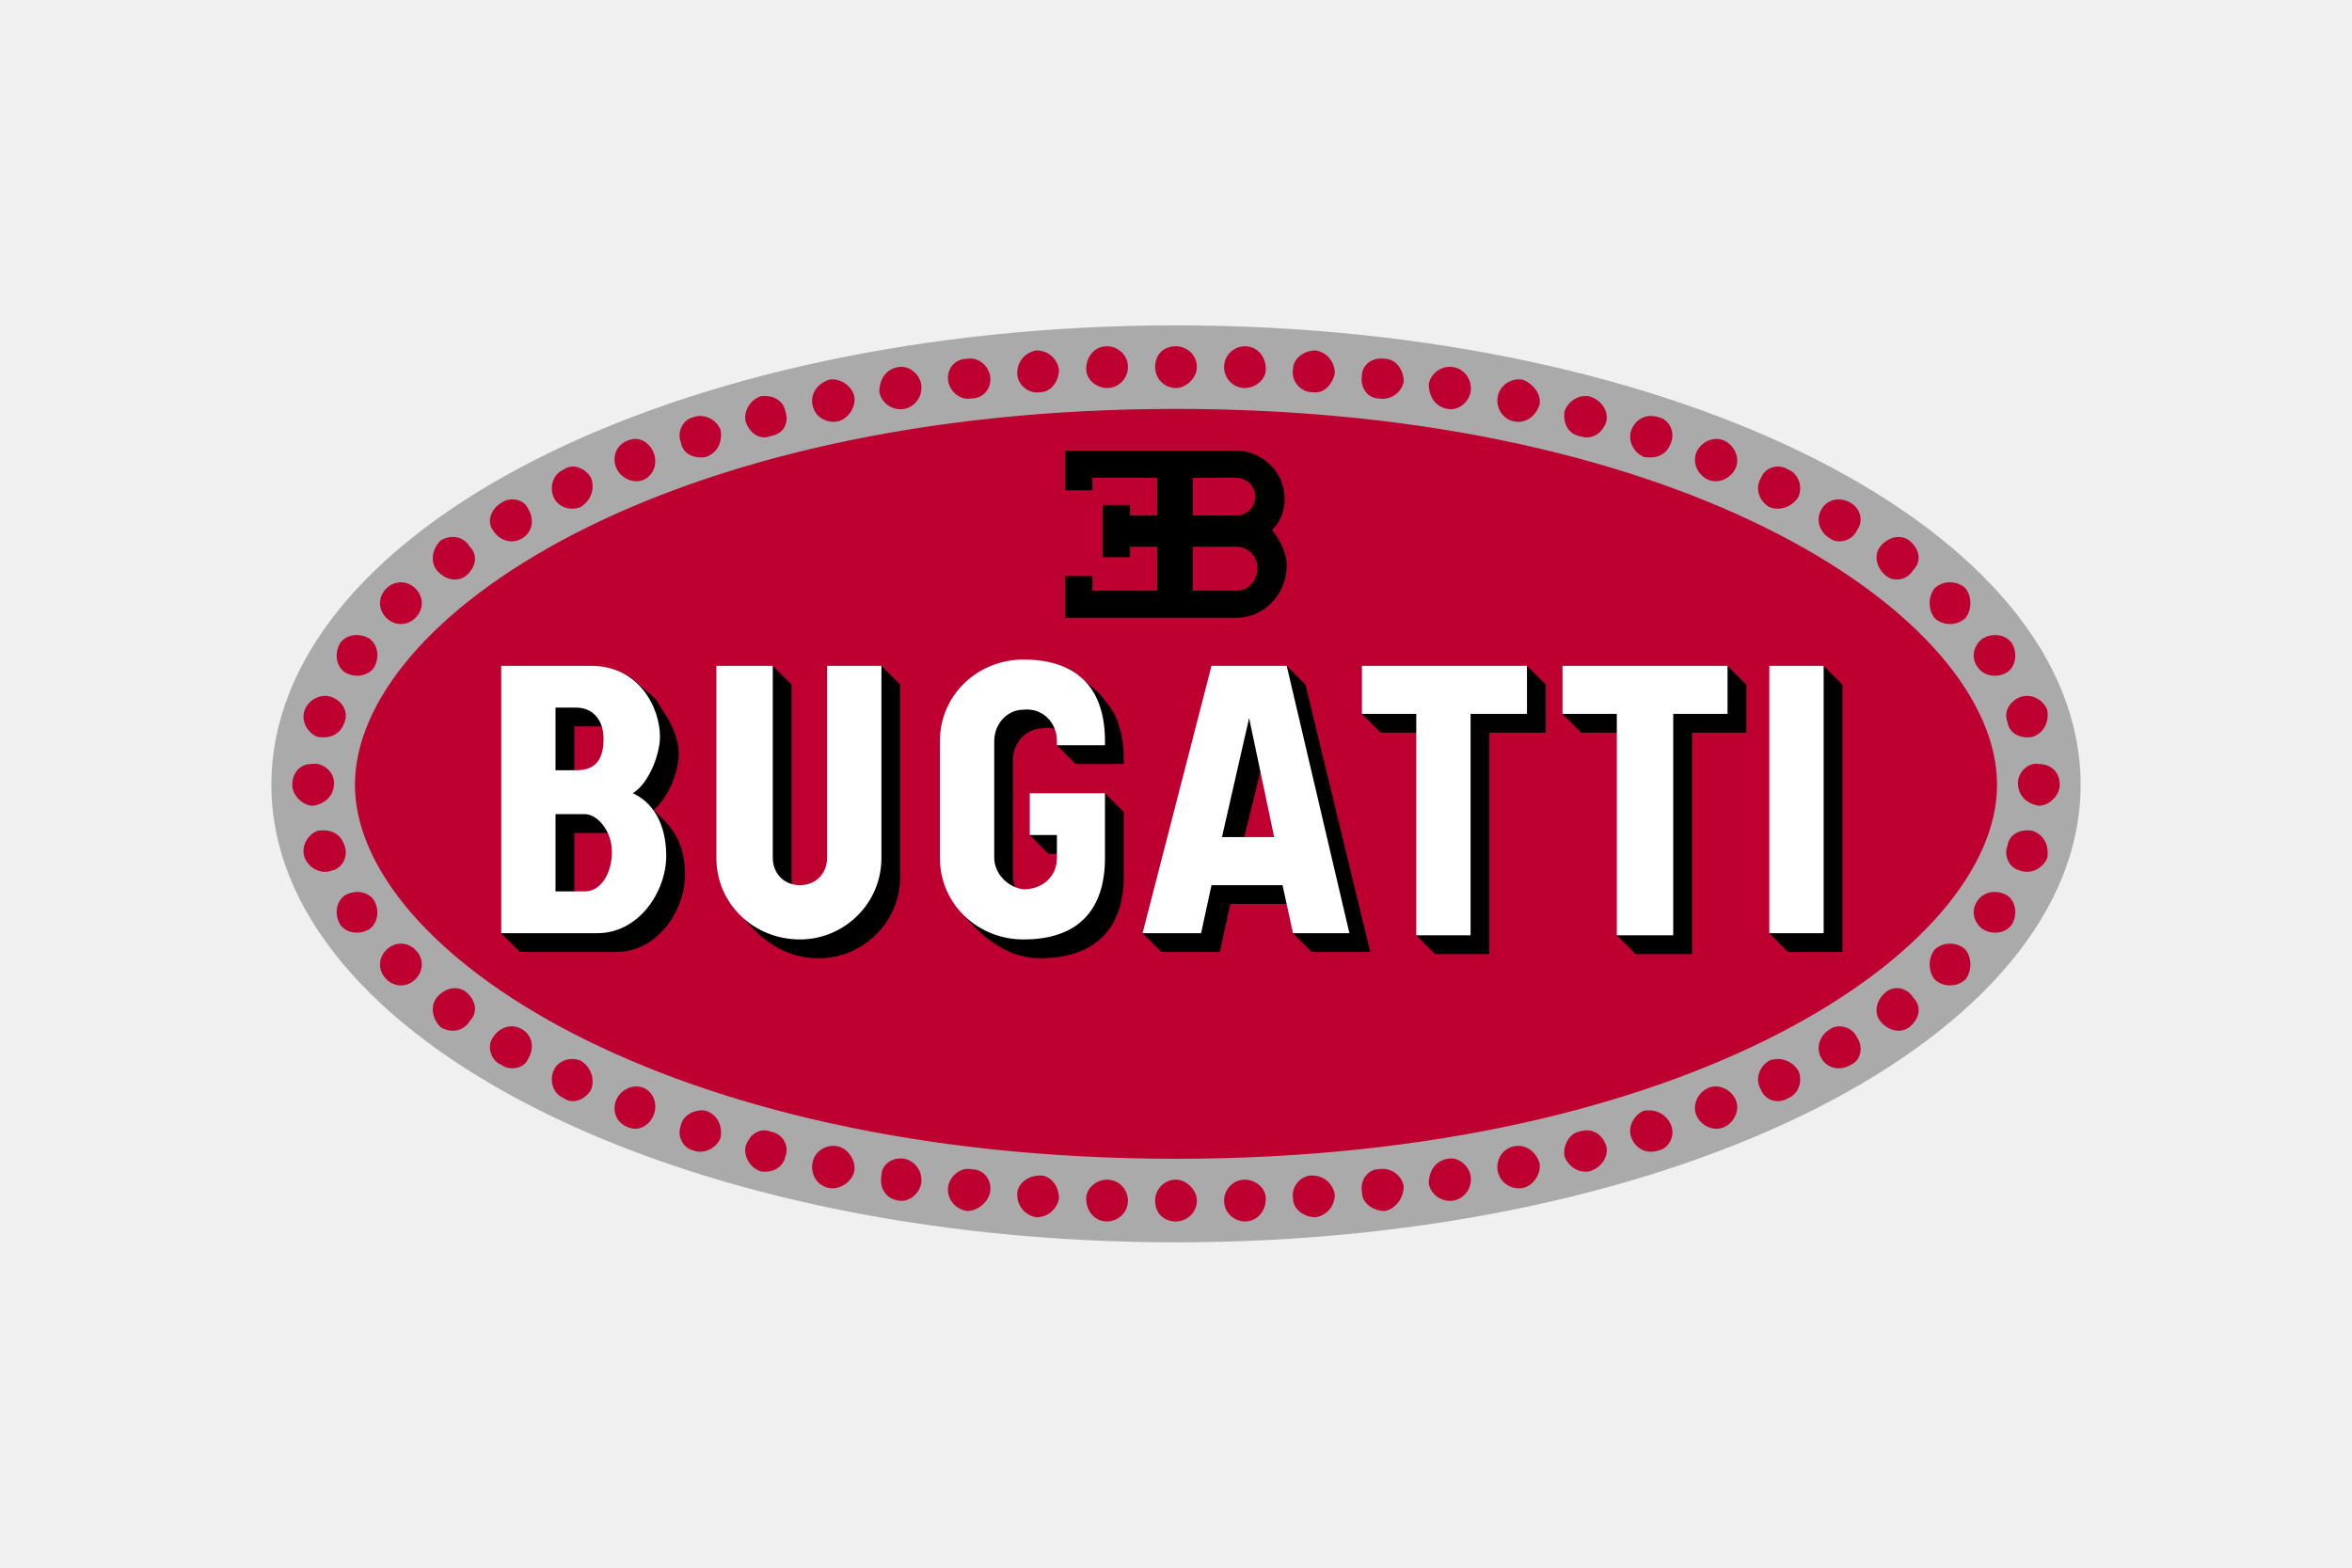
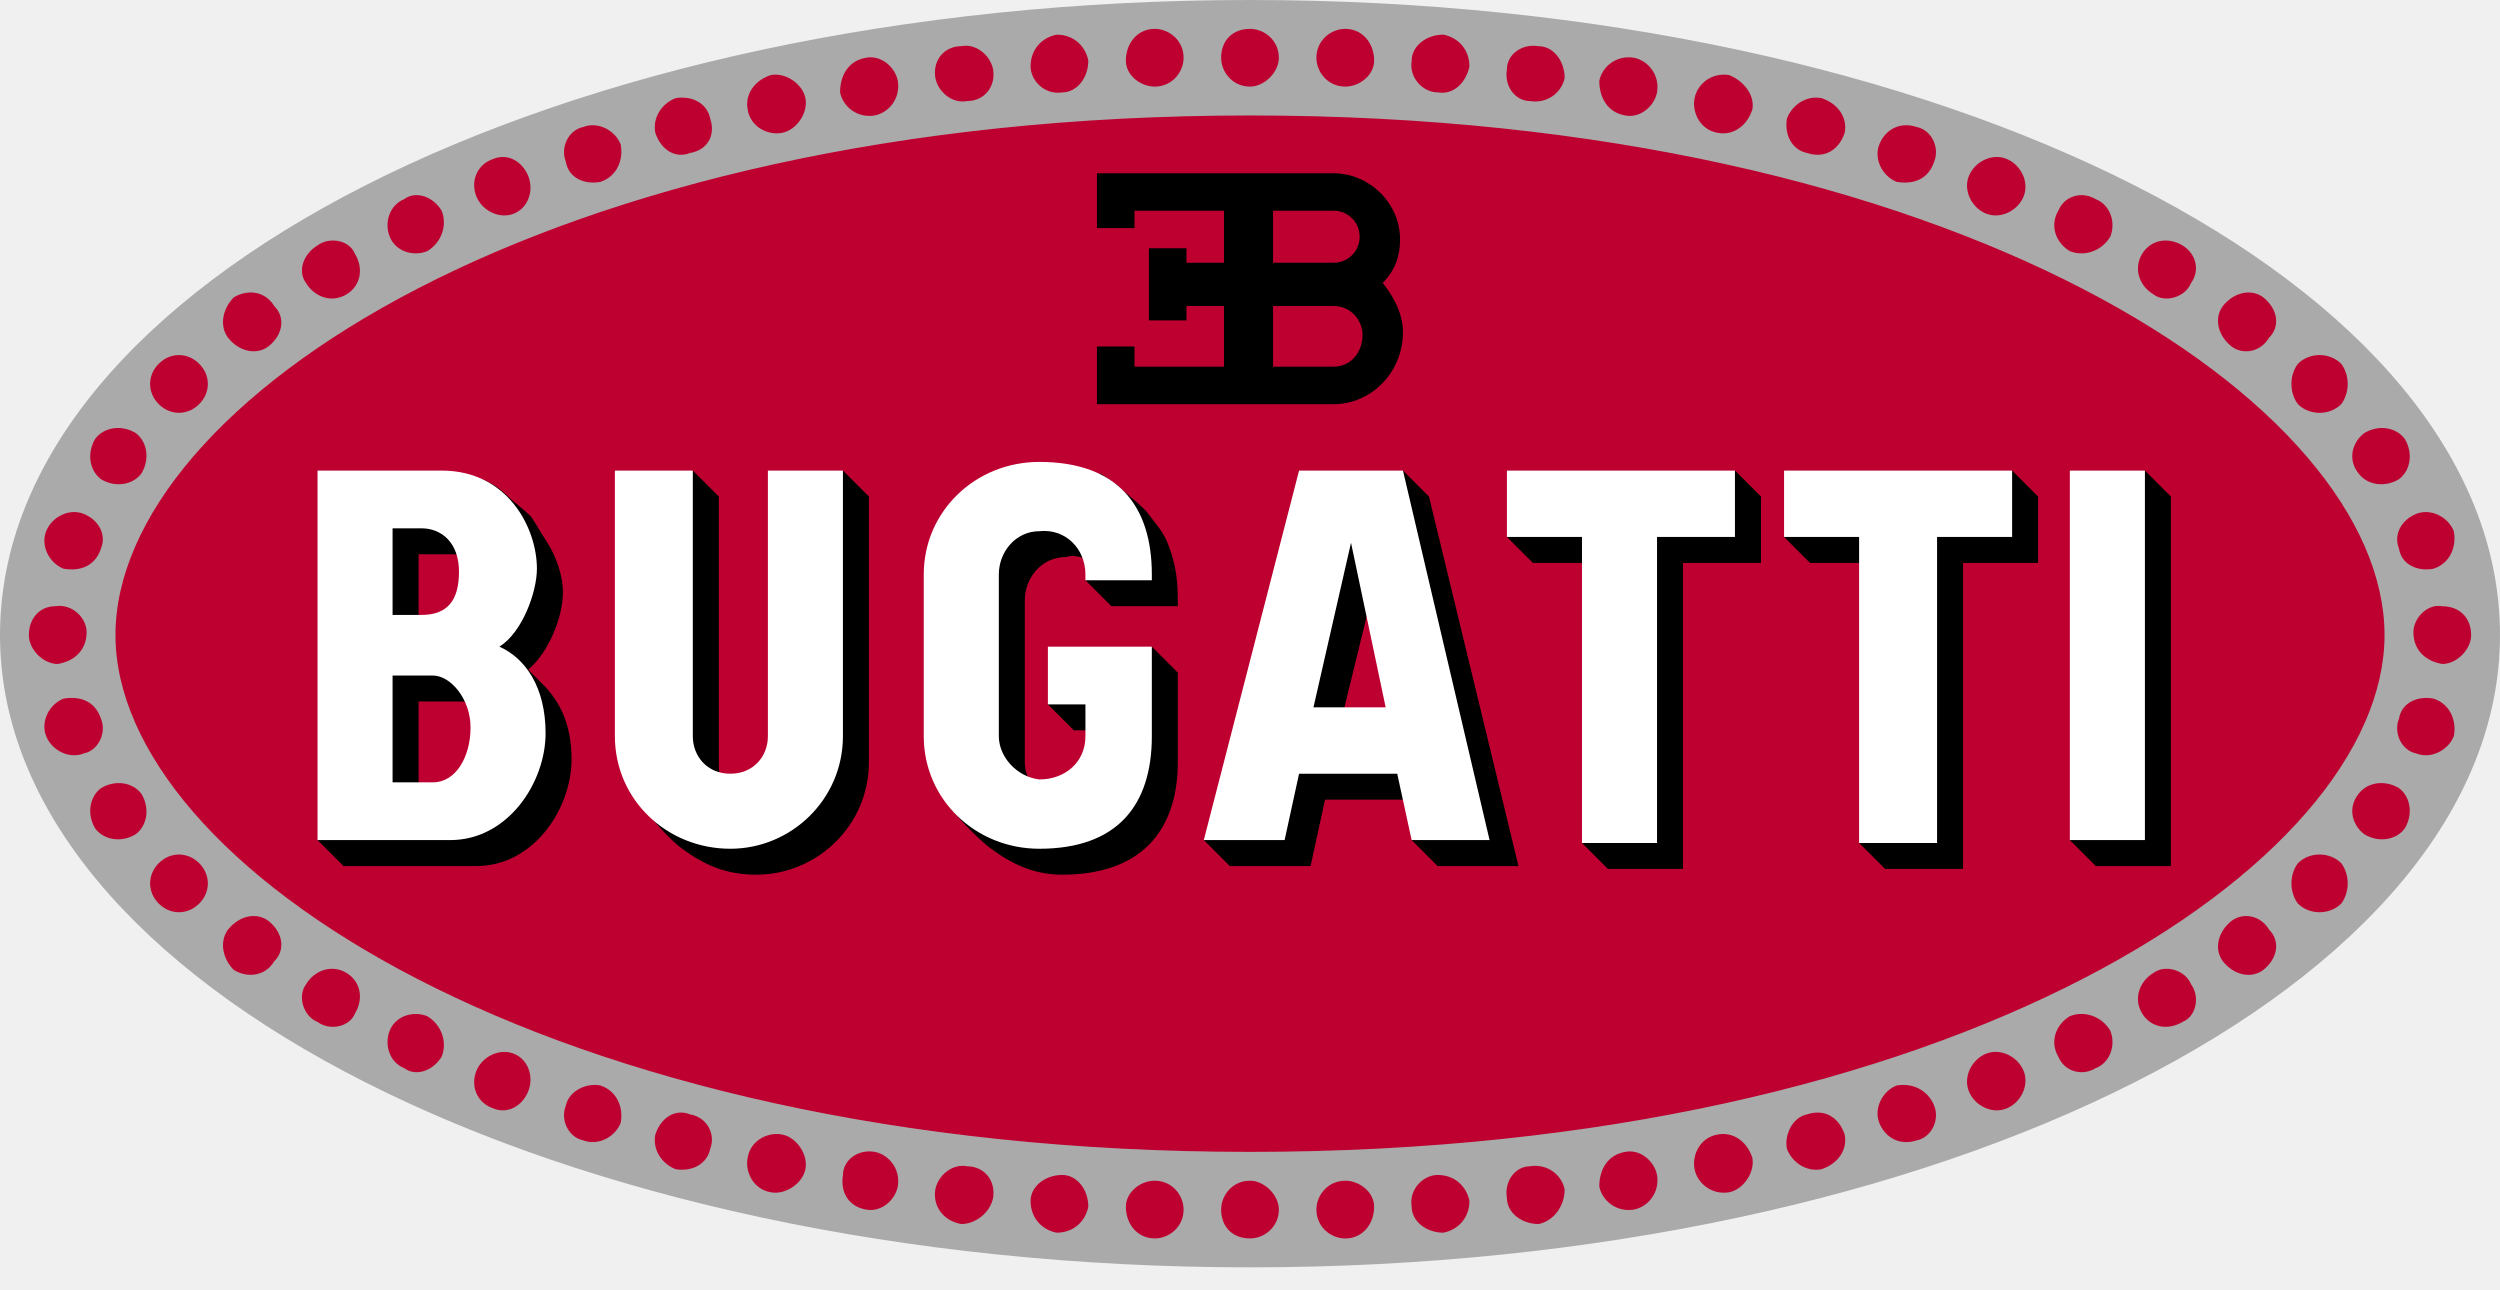
- <svg xmlns="http://www.w3.org/2000/svg" height="800" width="1200" version="1.0" viewBox="-45.239 -38.221 392.07 229.329">
-   <path d="M150.796 151.145c-83.93 0-149.055-34.13-149.055-74.527 0-40.747 65.124-74.876 149.055-74.876 83.583 0 149.056 34.13 149.056 74.876 0 40.398-65.473 74.527-149.056 74.527z" fill="#be0030" />
-   <path d="M0 76.617C0 34.13 67.214 0 150.796 0s150.796 34.13 150.796 76.617c0 42.14-67.214 76.269-150.796 76.269S0 118.756 0 76.617zM150.796 13.93c-85.324 0-136.867 34.826-136.867 62.687 0 27.513 51.543 62.339 136.867 62.339 85.323 0 136.866-34.826 136.866-62.339 0-27.86-51.542-62.687-136.866-62.687zm-8.01-6.965c0-2.09-1.741-3.482-3.483-3.482-2.09 0-3.482 1.74-3.482 3.83 0 1.742 1.741 3.135 3.482 3.135 2.09 0 3.483-1.742 3.483-3.483zm-11.493.348c-.348-1.74-1.74-3.134-3.83-3.134-1.742.348-3.135 1.741-3.135 3.831 0 1.741 1.741 3.483 3.83 3.134 1.742 0 3.135-1.741 3.135-3.83zm-11.492 1.045c-.349-1.741-2.09-3.134-3.831-2.786-2.09 0-3.483 1.741-3.134 3.831.348 1.741 2.09 3.134 3.83 2.786 2.09 0 3.483-1.741 3.135-3.83zm-11.493 1.393c-.348-1.741-2.09-3.134-3.83-2.786-2.09.348-3.135 2.09-3.135 4.18.348 1.74 2.09 3.134 4.18 2.785 1.74-.348 3.134-2.09 2.785-4.179zm-11.144 2.09c-.348-1.741-2.438-3.135-4.18-2.786-2.089.696-3.134 2.438-2.785 4.179.348 2.09 2.437 3.134 4.179 2.786 1.741-.348 3.134-2.438 2.786-4.18zM85.67 14.279c-.348-1.742-2.09-2.786-4.179-2.438-1.741.696-2.786 2.438-2.438 4.179.697 2.09 2.438 3.134 4.18 2.438 2.089-.349 3.134-2.09 2.437-4.18zm-10.796 3.134c-.696-1.741-2.786-2.786-4.527-2.09-1.741.349-2.786 2.438-2.09 4.18.349 2.09 2.438 2.786 4.18 2.437 2.09-.696 2.786-2.786 2.437-4.527zm-11.144 3.83c-.697-1.74-2.438-2.785-4.18-2.089-2.089.697-2.785 2.786-2.089 4.528.697 1.741 2.786 2.786 4.528 2.09 1.74-.697 2.437-2.787 1.74-4.528zm-10.448 4.18c-1.045-1.741-3.134-2.438-4.527-1.393-1.741.697-2.438 2.786-1.741 4.527.696 1.742 2.786 2.438 4.527 1.742 1.741-1.045 2.438-3.135 1.741-4.876zm-10.448 5.224c-.696-1.741-3.134-2.09-4.527-1.045-1.741 1.045-2.438 3.134-1.393 4.527 1.045 1.742 3.134 2.438 4.876 1.393 1.74-1.044 2.09-3.134 1.044-4.875zm-9.751 6.269c-1.045-1.742-3.134-2.09-4.876-1.045-1.393 1.393-1.74 3.482-.696 4.875 1.393 1.742 3.483 2.09 4.876 1.045 1.74-1.393 2.09-3.482.696-4.875zm-9.055 6.965c-1.393-1.393-3.482-1.393-4.875 0-1.393 1.393-1.393 3.482 0 4.875 1.393 1.393 3.482 1.393 4.875 0 1.393-1.393 1.393-3.482 0-4.875zm-7.661 8.358c-1.742-1.045-3.831-.697-4.876.697-1.045 1.74-.697 3.83.697 4.875 1.74 1.045 3.83.697 4.875-.696 1.045-1.742.697-3.831-.696-4.876zm-6.27 9.751c-1.74-.696-3.83.349-4.526 2.09-.697 1.741.348 3.83 2.09 4.527 2.089.348 3.83-.348 4.527-2.438.696-1.741-.349-3.482-2.09-4.179zm144.18 83.93c0-1.74-1.74-3.482-3.482-3.482-2.09 0-3.483 1.742-3.483 3.483 0 2.09 1.393 3.482 3.483 3.482 1.741 0 3.483-1.393 3.483-3.482zm-11.492 0c0-1.74-1.393-3.482-3.483-3.482-1.74 0-3.482 1.393-3.482 3.135 0 2.09 1.393 3.83 3.482 3.83 1.742 0 3.483-1.393 3.483-3.482zm-11.493-.347c0-2.09-1.393-3.831-3.134-3.831-2.09 0-3.83 1.393-3.83 3.134 0 2.09 1.392 3.483 3.134 3.831 2.09 0 3.482-1.393 3.83-3.134zm-11.492-1.045c.348-2.09-1.045-3.831-3.134-3.831-1.742-.348-3.483 1.045-3.831 2.786-.348 2.09 1.045 3.831 3.134 4.18 1.741 0 3.483-1.394 3.83-3.135zm-11.493-1.393c.349-2.09-1.044-3.831-2.786-4.18-2.09-.348-3.83 1.045-3.83 2.787-.349 2.09.696 3.83 2.785 4.179 1.742.348 3.483-1.045 3.831-2.786zm-11.144-2.09c.348-1.741-1.045-3.83-2.786-4.179-1.741-.348-3.83.697-4.18 2.786-.347 1.741.697 3.831 2.787 4.18 1.741.348 3.83-1.045 4.179-2.787zm-11.493-2.438c.697-1.74-.348-3.83-2.437-4.179-1.742-.696-3.483.348-4.18 2.438-.348 1.741.697 3.483 2.438 4.18 2.09.347 3.831-.697 4.18-2.439zm-10.796-3.134c.349-1.741-.348-3.83-2.438-4.527-1.74-.349-3.83.696-4.179 2.437-.696 1.742.349 3.831 2.09 4.18 1.741.696 3.83-.349 4.527-2.09zm-11.144-3.83c.697-1.742 0-3.832-1.741-4.528-1.742-.697-3.831.348-4.528 2.09-.696 1.74 0 3.83 2.09 4.527 1.741.696 3.483-.349 4.179-2.09zm-10.448-4.18c.697-1.741 0-3.83-1.74-4.876-1.742-.696-3.832 0-4.528 1.742-.697 1.741 0 3.83 1.74 4.527 1.394 1.045 3.484.348 4.528-1.393zm-10.448-5.224c1.045-1.741.697-3.83-1.044-4.875-1.742-1.045-3.831-.349-4.876 1.393-1.045 1.393-.348 3.83 1.393 4.527 1.393 1.045 3.83.696 4.527-1.045zm-9.75-6.268c1.392-1.393 1.044-3.483-.697-4.876-1.393-1.045-3.483-.697-4.876 1.045-1.045 1.393-.696 3.482.697 4.875 1.741 1.045 3.83.697 4.875-1.044zm-9.055-6.966c1.393-1.393 1.393-3.482 0-4.875-1.393-1.393-3.483-1.393-4.876 0-1.393 1.393-1.393 3.482 0 4.875 1.393 1.393 3.483 1.393 4.876 0zm-7.662-8.358c1.393-1.045 1.741-3.134.696-4.876-1.045-1.393-3.134-1.74-4.875-.696-1.393 1.045-1.742 3.134-.697 4.876 1.045 1.393 3.134 1.74 4.876.696zm-6.269-9.751c1.741-.348 2.786-2.438 2.09-4.18-.697-2.089-2.438-2.785-4.528-2.437-1.741.696-2.786 2.786-2.09 4.527.697 1.742 2.787 2.786 4.528 2.09zM6.965 80.1c2.09-.349 3.482-1.742 3.482-3.831 0-1.741-1.741-3.483-3.83-3.135-1.742 0-3.135 1.393-3.135 3.483 0 1.741 1.741 3.483 3.483 3.483zm287.662-6.965c-1.741-.349-3.482 1.393-3.482 3.134 0 2.09 1.393 3.482 3.482 3.83 1.742 0 3.483-1.74 3.483-3.482 0-2.09-1.393-3.482-3.483-3.482zm-1.044 11.144c-1.742-.348-3.831.348-4.18 2.438-.696 1.741.349 3.83 2.09 4.179 1.741.696 3.83-.348 4.527-2.09.349-1.741-.348-3.83-2.437-4.527zm-4.18 10.796c-1.74-1.045-3.83-.697-4.875.696-1.393 1.742-.697 3.831.696 4.876 1.742 1.045 3.831.697 4.876-.696 1.045-1.742.696-3.831-.697-4.876zm-6.965 9.055c-1.393-1.393-3.83-1.393-5.224 0-1.045 1.393-1.045 3.482 0 4.875 1.393 1.393 3.831 1.393 5.224 0 1.045-1.393 1.045-3.482 0-4.875zm-8.706 8.01c-1.045-1.742-3.135-2.09-4.528-1.045-1.741 1.393-2.09 3.483-1.044 4.876 1.393 1.74 3.482 2.09 4.875 1.044 1.741-1.393 2.09-3.482.697-4.875zm-9.403 6.617c-.697-1.742-3.135-2.438-4.528-1.393-1.74 1.044-2.437 3.134-1.393 4.875 1.045 1.741 3.135 2.09 4.876 1.045 1.741-.697 2.09-3.134 1.045-4.527zm-9.752 5.572c-1.044-1.742-3.134-2.438-4.875-1.742-1.742 1.045-2.438 3.135-1.393 4.876.696 1.741 2.786 2.438 4.527 1.393 1.741-.696 2.438-2.786 1.741-4.527zm-10.447 4.875c-.697-1.741-2.786-2.786-4.528-2.09-1.741.697-2.786 2.787-2.09 4.528.697 1.741 2.787 2.786 4.528 2.09 1.741-.697 2.786-2.786 2.09-4.528zm-10.796 4.18c-.697-1.742-2.438-2.787-4.528-2.438-1.741.696-2.786 2.786-2.09 4.527.697 1.741 2.439 2.786 4.528 2.09 1.741-.349 2.786-2.438 2.09-4.18zm-10.797 3.482c-.696-2.09-2.437-3.134-4.527-2.438-1.741.348-2.786 2.438-2.438 4.18.697 1.74 2.438 2.785 4.18 2.437 2.089-.696 3.134-2.438 2.785-4.179zm-11.144 2.786c-.696-2.09-2.438-3.134-4.179-2.786-2.09.348-3.134 2.438-2.786 4.18.348 1.74 2.09 3.134 4.18 2.785 1.74-.348 3.133-2.438 2.785-4.179zm-11.492 2.09c-.349-1.742-2.09-3.135-3.831-2.786-2.09.348-3.135 2.09-3.135 4.179.349 1.741 2.09 3.134 4.18 2.786 1.74-.348 3.134-2.09 2.786-4.18zm-11.145 1.741c-.348-1.741-2.09-3.134-4.179-2.786-1.741 0-3.134 1.741-2.786 3.83 0 1.742 1.741 3.135 3.831 3.135 1.741-.348 3.134-2.09 3.134-4.179zm-11.492 1.393c-.348-1.741-1.742-3.134-3.831-3.134-1.741 0-3.483 1.741-3.134 3.83 0 1.742 1.74 3.135 3.83 3.135 1.742-.348 3.135-1.741 3.135-3.83zm-11.493.697c0-1.742-1.741-3.135-3.482-3.135-2.09 0-3.483 1.742-3.483 3.483 0 2.09 1.741 3.483 3.483 3.483 2.09 0 3.482-1.742 3.482-3.831zM147.313 6.966c0 1.741 1.393 3.482 3.483 3.482 1.741 0 3.483-1.74 3.483-3.482 0-2.09-1.742-3.483-3.483-3.483-2.09 0-3.483 1.393-3.483 3.483zm11.493 0c0 1.741 1.393 3.482 3.483 3.482 1.74 0 3.482-1.393 3.482-3.134 0-2.09-1.393-3.83-3.482-3.83-1.742 0-3.483 1.392-3.483 3.482zm11.493.348c-.349 2.09 1.393 3.831 3.134 3.831 2.09.348 3.482-1.393 3.83-3.134 0-2.09-1.392-3.483-3.134-3.831-2.09 0-3.83 1.393-3.83 3.134zM181.79 8.36c-.348 2.09 1.045 3.83 2.786 3.83 2.09.349 3.83-1.044 4.18-2.785 0-2.09-1.394-3.831-3.135-3.831-2.09-.348-3.831 1.045-3.831 2.786zm11.144 1.393c0 2.09 1.045 3.83 3.135 4.179 1.741.348 3.482-1.045 3.83-2.786.349-2.09-1.044-3.83-2.785-4.18-2.09-.347-3.831 1.046-4.18 2.787zm11.493 2.09c-.348 1.74.697 3.83 2.786 4.179 1.741.348 3.483-.697 4.18-2.787.347-1.74-1.046-3.482-2.787-4.179-2.09-.348-3.83 1.045-4.179 2.786zm11.144 2.437c-.348 2.09.697 3.831 2.438 4.18 2.09.696 3.83-.349 4.527-2.438.349-1.742-.696-3.483-2.786-4.18-1.74-.348-3.482.697-4.179 2.438zm11.145 3.135c-.697 1.74.348 3.83 2.09 4.527 2.089.348 3.83-.348 4.527-2.438.696-1.741-.349-3.83-2.09-4.179-2.09-.697-3.83.348-4.527 2.09zm10.796 3.83c-.697 1.742.348 3.831 2.09 4.528 1.74.696 3.83-.348 4.527-2.09.696-1.741-.349-3.83-2.09-4.527-1.741-.697-3.83.348-4.527 2.09zm10.796 4.18c-1.045 1.74-.349 3.83 1.393 4.875 1.741.697 3.83 0 4.875-1.741.697-1.741 0-3.83-1.74-4.528-1.742-1.044-3.832-.348-4.528 1.394zm10.1 5.224c-1.045 1.74-.349 3.83 1.392 4.875 1.393 1.045 3.831.348 4.528-1.393 1.044-1.393.696-3.482-1.045-4.527-1.741-1.045-3.831-.697-4.876 1.045zm9.75 6.268c-1.044 1.393-.696 3.483 1.045 4.876 1.393 1.045 3.483.696 4.528-1.045 1.393-1.393 1.044-3.483-.697-4.876-1.393-1.044-3.483-.696-4.876 1.045zm9.055 6.965c-1.045 1.393-1.045 3.483 0 4.876 1.393 1.393 3.831 1.393 5.224 0 1.045-1.393 1.045-3.483 0-4.876-1.393-1.393-3.83-1.393-5.224 0zm8.01 8.358c-1.393 1.045-2.09 3.135-.696 4.876 1.045 1.393 3.134 1.742 4.875.697 1.393-1.045 1.742-3.135.697-4.876-1.045-1.393-3.134-1.741-4.876-.697zm6.269 9.752c-1.741.696-2.786 2.438-2.09 4.179.349 2.09 2.438 2.786 4.18 2.438 2.089-.697 2.786-2.786 2.437-4.528-.696-1.74-2.786-2.786-4.527-2.09z" fill="#aaa" />
-   <path d="M165.423 72.09l-3.483 14.279h-4.527l4.527-21.244c.349-.697 1.742-.697 2.09.348l1.393 6.617zm4.875 24.378h-10.447l-1.742 8.01h-9.751l-3.134-3.135 1.393-.696h7.313l2.09-8.358h13.234l1.044 4.179zm3.135 8.01l-3.135-3.135 1.045-.696h7.314l-10.1-43.184.697-.697 3.134 3.135 10.796 44.577h-9.751zm18.458-36.568h-6.965l-3.134-3.134.696-.696h9.403zm2.09 36.916l-3.134-3.134 1.044-1.045h7.314V64.08h9.055v-6.617l1.044-.697 3.135 3.135v8.01h-9.403v36.915h-9.055zm31.343-36.916h-6.965l-3.134-3.134 1.044-.696h9.055zm2.09 36.916l-3.135-3.134 1.045-1.045h7.314V64.08h9.054v-6.617l1.045-.697 3.134 3.135v8.01h-9.054v36.915h-9.403zm23.333-4.179h7.313V57.463l.697-.697 3.134 3.135v44.577h-9.055l-3.134-3.134zM58.16 57.811a9.189 9.189 0 013.134 2.09c.696.696 1.74 1.393 2.786 2.438.696 1.044 1.044 1.74 1.741 2.786 1.393 2.09 2.09 4.527 2.09 6.268 0 3.134-1.742 7.314-4.18 9.403l1.742 1.742c2.09 2.09 3.482 4.875 3.482 9.054 0 5.92-4.527 12.886-11.492 12.886h-16.02l-3.135-3.134 1.045-.697h14.975c6.27 0 10.448-6.617 10.448-12.189 0-5.224-2.438-8.358-5.224-9.751l-1.393-.697 1.393-1.045c2.438-1.393 4.18-5.572 4.18-8.358 0-3.482-1.742-8.01-5.921-10.1l.348-.696zm-7.662 9.055v8.358h-3.831V62.687h4.179c2.786 0 4.876 1.741 5.572 4.875-.696-.696-1.393-.696-2.438-.696h-3.482zm0 17.761v10.796h-3.831V80.448h5.572c2.09 0 4.179 2.09 4.876 4.876-.349-.697-1.045-.697-1.742-.697h-4.875zm32.04-27.164l1.044-.697 3.135 3.135v32.04c0 .696 0 1.741.348 2.09-2.786-.349-4.527-2.439-4.527-5.225V57.463zm8.706 48.06c-3.482 0-6.269-1.045-9.403-3.483-2.09-1.741-4.18-4.527-4.527-5.224-.349 0-.697-1.045-1.045-1.741l.348-.348c2.09 4.179 6.617 6.965 11.493 6.965 6.965 0 12.885-5.92 12.885-12.886V57.463l.697-.697 3.134 3.135v32.04c0 7.661-6.269 13.582-13.582 13.582zm46.666-26.816l1.045-.697 3.135 3.135V91.94c0 8.358-4.528 13.582-13.93 13.582-3.135 0-5.921-1.045-9.055-3.483-2.09-1.741-4.528-4.527-4.876-5.224 0-.348-.348-1.045-1.045-2.09h.697c2.09 3.831 6.617 6.966 11.492 6.966 8.707 0 12.538-5.224 12.538-12.886v-10.1zm-5.92 9.403h-2.438l-3.134-3.135.697-1.044h4.875v4.179zm-.348-20.2c-.697-.696-2.09-1.044-3.134-.696-2.786 0-4.876 2.438-4.876 5.224v19.503c0 1.044.348 2.09 1.045 2.786-3.135-.697-4.876-3.135-4.876-5.92V69.303c0-3.135 2.09-5.92 5.572-6.269 3.135-.348 5.92 1.741 6.269 4.876zm10.448 5.224h-8.01L130.945 70l1.045-.696h5.92c0-5.224-1.74-9.403-5.92-11.493l.697-.696c.696.348 1.393 1.044 2.09 1.393 1.044 1.044 2.089 1.741 3.482 3.134 1.045 1.393 1.741 2.09 2.438 3.483 1.044 2.437 1.393 4.527 1.393 7.313v.697z" />
-   <path d="M47.363 81.493v12.885h4.876c2.786 0 4.527-3.134 4.527-6.617 0-3.482-2.437-6.268-4.527-6.268h-4.876zm0-17.762V74.18h3.483c3.134 0 4.527-1.741 4.527-5.224 0-3.482-2.09-5.224-4.527-5.224h-3.483zm12.886 14.28c3.134 1.392 5.572 4.875 5.572 10.447 0 5.92-4.527 12.885-11.492 12.885h-16.02V56.766h14.975c8.01 0 11.492 6.965 11.492 11.841 0 2.786-1.741 7.662-4.527 9.403zm32.388 10.795v-32.04h9.055v32.04c0 7.662-6.269 13.582-13.582 13.582-7.662 0-13.93-5.92-13.93-13.582v-32.04h9.402v32.04c0 2.438 1.742 4.528 4.528 4.528 2.786 0 4.527-2.09 4.527-4.528zm38.308 0v-3.83h-4.527V78.01h12.537v10.796c0 8.358-4.179 13.582-13.582 13.582-7.662 0-13.93-5.92-13.93-13.582V69.304c0-7.662 6.268-13.582 13.93-13.582 9.403 0 13.582 5.224 13.582 13.582V70h-8.01v-.696c0-3.135-2.438-5.572-5.572-5.224-2.786 0-4.876 2.438-4.876 5.224v19.502c0 2.438 2.09 4.876 4.876 5.224 3.134 0 5.572-2.09 5.572-5.224zm36.219-3.482l-4.179-19.851-4.527 19.85zm-21.94 16.02l11.493-44.578h12.537l10.448 44.578h-9.403l-1.742-8.01h-11.84l-1.742 8.01zm45.623-36.568h-9.055v-8.01h27.512v8.01h-9.403v36.916h-9.054zm33.433 0h-9.055v-8.01h27.512v8.01h-9.055v36.916h-9.403zm34.477 36.568h-9.055V56.766h9.055z" fill="#fff" />
-   <path d="M160.896 44.229c2.09 0 3.483-1.741 3.483-3.831 0-1.741-1.393-3.482-3.483-3.482h-7.313v7.313h7.313zm0-12.537a3.121 3.121 0 003.134-3.135 3.121 3.121 0 00-3.134-3.134h-7.313v6.269h7.313zm-17.761 5.224v1.74h-4.528V29.95h4.528v1.742h4.527v-6.269h-10.796v2.09h-4.527v-6.617h28.557c4.18 0 8.01 3.482 8.01 8.01 0 2.09-.696 3.83-2.09 5.223 1.394 1.742 2.438 3.831 2.438 5.92 0 4.876-3.83 8.707-8.358 8.707h-28.557v-6.965h4.527v2.438h10.796v-7.314h-4.527z" />
+ <svg xmlns="http://www.w3.org/2000/svg" width="64" height="33" viewBox="0 0 64 33" fill="none">
+   <path d="M32.002 32.075C14.191 32.075 0.371 24.832 0.371 16.259C0.371 7.613 14.191 0.37 32.002 0.37C49.739 0.37 63.632 7.613 63.632 16.259C63.632 24.832 49.739 32.075 32.002 32.075Z" fill="#BE0030" />
+   <path d="M0 16.259C0 7.243 14.263 0 32 0C49.737 0 64 7.243 64 16.259C64 25.201 49.737 32.444 32 32.444C14.263 32.444 0 25.201 0 16.259ZM32 2.956C13.894 2.956 2.956 10.346 2.956 16.259C2.956 22.097 13.894 29.488 32 29.488C50.106 29.488 61.044 22.097 61.044 16.259C61.044 10.347 50.106 2.956 32 2.956ZM30.3 1.478C30.3 1.035 29.931 0.739 29.561 0.739C29.118 0.739 28.822 1.108 28.822 1.552C28.822 1.922 29.192 2.217 29.561 2.217C30.005 2.217 30.3 1.847 30.3 1.478ZM27.861 1.552C27.788 1.183 27.492 0.887 27.049 0.887C26.679 0.961 26.383 1.256 26.383 1.7C26.383 2.069 26.753 2.439 27.196 2.365C27.566 2.365 27.861 1.995 27.861 1.552V1.552ZM25.423 1.774C25.349 1.404 24.979 1.109 24.61 1.182C24.166 1.182 23.871 1.552 23.945 1.995C24.018 2.365 24.388 2.66 24.757 2.587C25.201 2.587 25.497 2.217 25.423 1.774V1.774ZM22.984 2.069C22.91 1.7 22.54 1.404 22.171 1.478C21.727 1.552 21.506 1.922 21.506 2.365C21.58 2.734 21.949 3.03 22.393 2.956C22.762 2.882 23.058 2.513 22.984 2.069ZM20.619 2.513C20.545 2.143 20.102 1.847 19.732 1.922C19.289 2.069 19.067 2.439 19.141 2.808C19.215 3.252 19.658 3.473 20.028 3.4C20.397 3.326 20.693 2.882 20.619 2.513V2.513ZM18.18 3.03C18.106 2.66 17.736 2.439 17.293 2.513C16.924 2.66 16.702 3.03 16.776 3.4C16.924 3.843 17.293 4.065 17.663 3.917C18.106 3.843 18.328 3.473 18.18 3.03V3.03ZM15.889 3.695C15.741 3.326 15.298 3.104 14.928 3.252C14.559 3.326 14.337 3.769 14.485 4.139C14.559 4.582 15.002 4.73 15.372 4.656C15.815 4.508 15.963 4.065 15.889 3.695ZM13.524 4.508C13.376 4.139 13.007 3.917 12.637 4.065C12.194 4.213 12.046 4.656 12.194 5.025C12.341 5.395 12.785 5.617 13.155 5.469C13.524 5.321 13.672 4.878 13.524 4.508L13.524 4.508ZM11.307 5.395C11.085 5.025 10.642 4.878 10.346 5.099C9.977 5.247 9.829 5.691 9.977 6.06C10.124 6.43 10.568 6.577 10.937 6.43C11.307 6.208 11.455 5.764 11.307 5.395ZM9.09 6.504C8.942 6.134 8.425 6.06 8.129 6.282C7.76 6.504 7.612 6.947 7.833 7.242C8.055 7.612 8.498 7.76 8.868 7.538C9.237 7.316 9.312 6.873 9.09 6.504ZM7.02 7.834C6.799 7.464 6.355 7.39 5.986 7.612C5.69 7.908 5.616 8.351 5.838 8.647C6.134 9.016 6.577 9.09 6.873 8.868C7.242 8.573 7.316 8.129 7.02 7.834ZM5.099 9.312C4.803 9.016 4.36 9.016 4.064 9.312C3.769 9.607 3.769 10.051 4.064 10.346C4.36 10.642 4.803 10.642 5.099 10.346C5.395 10.051 5.395 9.607 5.099 9.312ZM3.473 11.085C3.104 10.864 2.66 10.938 2.438 11.233C2.217 11.603 2.291 12.046 2.586 12.268C2.956 12.49 3.399 12.416 3.621 12.12C3.843 11.751 3.769 11.307 3.473 11.085ZM2.143 13.155C1.773 13.007 1.33 13.229 1.182 13.598C1.034 13.968 1.256 14.411 1.626 14.559C2.069 14.633 2.438 14.485 2.586 14.041C2.734 13.672 2.512 13.303 2.143 13.155H2.143ZM32.739 30.965C32.739 30.596 32.369 30.226 32 30.226C31.556 30.226 31.261 30.596 31.261 30.965C31.261 31.409 31.556 31.704 32 31.704C32.369 31.704 32.739 31.409 32.739 30.965L32.739 30.965ZM30.3 30.965C30.3 30.596 30.004 30.226 29.561 30.226C29.192 30.226 28.822 30.522 28.822 30.892C28.822 31.335 29.118 31.704 29.561 31.704C29.931 31.704 30.3 31.409 30.3 30.965V30.965ZM27.861 30.892C27.861 30.448 27.566 30.079 27.196 30.079C26.753 30.079 26.383 30.374 26.383 30.744C26.383 31.187 26.679 31.483 27.048 31.557C27.492 31.557 27.787 31.261 27.861 30.892ZM25.422 30.67C25.496 30.226 25.201 29.857 24.757 29.857C24.388 29.783 24.018 30.079 23.944 30.448C23.871 30.892 24.166 31.261 24.61 31.335C24.979 31.335 25.349 31.039 25.422 30.67H25.422ZM22.983 30.374C23.058 29.931 22.762 29.561 22.392 29.487C21.949 29.413 21.58 29.709 21.58 30.079C21.506 30.522 21.727 30.891 22.171 30.965C22.54 31.039 22.91 30.744 22.983 30.374ZM20.619 29.931C20.692 29.561 20.397 29.118 20.027 29.044C19.658 28.97 19.215 29.192 19.14 29.635C19.067 30.005 19.288 30.448 19.732 30.522C20.101 30.596 20.545 30.3 20.619 29.931ZM18.18 29.413C18.328 29.044 18.106 28.601 17.663 28.527C17.293 28.379 16.924 28.6 16.776 29.044C16.702 29.413 16.924 29.783 17.293 29.931C17.736 30.005 18.106 29.783 18.18 29.413H18.18ZM15.889 28.748C15.963 28.379 15.815 27.936 15.371 27.788C15.002 27.714 14.559 27.935 14.485 28.305C14.337 28.674 14.559 29.118 14.928 29.192C15.298 29.34 15.741 29.118 15.889 28.748ZM13.524 27.936C13.672 27.566 13.524 27.122 13.155 26.975C12.785 26.827 12.341 27.049 12.194 27.418C12.046 27.788 12.194 28.231 12.637 28.379C13.007 28.527 13.376 28.305 13.524 27.935V27.936ZM11.307 27.049C11.455 26.679 11.307 26.236 10.938 26.014C10.568 25.866 10.124 26.014 9.977 26.384C9.829 26.753 9.977 27.196 10.346 27.344C10.642 27.566 11.085 27.418 11.307 27.049ZM9.09 25.94C9.311 25.57 9.238 25.127 8.868 24.905C8.498 24.684 8.055 24.831 7.833 25.201C7.612 25.497 7.76 26.014 8.129 26.162C8.425 26.384 8.942 26.309 9.09 25.94ZM7.021 24.61C7.316 24.314 7.242 23.871 6.873 23.575C6.577 23.353 6.134 23.427 5.838 23.797C5.616 24.093 5.69 24.536 5.986 24.831C6.355 25.053 6.799 24.979 7.02 24.61H7.021ZM5.099 23.132C5.395 22.836 5.395 22.393 5.099 22.097C4.804 21.802 4.36 21.802 4.064 22.097C3.769 22.393 3.769 22.836 4.064 23.132C4.36 23.427 4.804 23.427 5.099 23.132ZM3.473 21.358C3.769 21.136 3.843 20.693 3.621 20.323C3.399 20.028 2.956 19.954 2.586 20.176C2.291 20.397 2.217 20.841 2.438 21.21C2.66 21.506 3.104 21.58 3.473 21.358ZM2.143 19.289C2.512 19.215 2.734 18.771 2.586 18.402C2.438 17.959 2.069 17.811 1.626 17.885C1.256 18.032 1.034 18.476 1.182 18.845C1.33 19.215 1.773 19.436 2.143 19.289ZM1.478 16.998C1.922 16.924 2.217 16.628 2.217 16.185C2.217 15.815 1.847 15.446 1.404 15.52C1.035 15.52 0.739 15.815 0.739 16.259C0.739 16.628 1.108 16.998 1.478 16.998ZM62.522 15.52C62.153 15.446 61.783 15.815 61.783 16.185C61.783 16.628 62.079 16.924 62.522 16.998C62.892 16.998 63.261 16.628 63.261 16.259C63.261 15.815 62.965 15.52 62.522 15.52ZM62.3 17.885C61.931 17.811 61.487 17.959 61.413 18.402C61.266 18.771 61.487 19.215 61.857 19.289C62.226 19.436 62.67 19.215 62.818 18.845C62.892 18.476 62.744 18.032 62.3 17.885ZM61.413 20.176C61.044 19.954 60.601 20.028 60.379 20.323C60.083 20.693 60.231 21.136 60.527 21.358C60.896 21.58 61.34 21.506 61.561 21.21C61.783 20.841 61.709 20.397 61.413 20.176ZM59.935 22.097C59.64 21.802 59.123 21.802 58.827 22.097C58.605 22.393 58.605 22.836 58.827 23.132C59.122 23.427 59.64 23.427 59.935 23.132C60.157 22.836 60.157 22.393 59.935 22.097ZM58.088 23.797C57.866 23.427 57.423 23.353 57.127 23.575C56.758 23.871 56.684 24.314 56.906 24.61C57.201 24.979 57.644 25.053 57.94 24.831C58.309 24.536 58.383 24.093 58.088 23.797ZM56.093 25.201C55.945 24.831 55.427 24.684 55.132 24.905C54.762 25.127 54.614 25.57 54.836 25.94C55.058 26.309 55.501 26.384 55.871 26.162C56.24 26.014 56.314 25.497 56.093 25.201ZM54.023 26.384C53.801 26.014 53.358 25.866 52.989 26.014C52.619 26.236 52.471 26.679 52.693 27.049C52.841 27.418 53.284 27.566 53.654 27.344C54.023 27.197 54.171 26.753 54.023 26.384ZM51.806 27.418C51.658 27.049 51.215 26.827 50.845 26.974C50.476 27.122 50.254 27.566 50.402 27.935C50.55 28.305 50.993 28.527 51.363 28.379C51.732 28.231 51.954 27.788 51.806 27.418ZM49.515 28.305C49.367 27.935 48.998 27.714 48.554 27.788C48.185 27.935 47.963 28.379 48.111 28.748C48.259 29.118 48.628 29.34 49.072 29.192C49.441 29.118 49.663 28.674 49.515 28.305V28.305ZM47.224 29.044C47.076 28.6 46.707 28.379 46.263 28.527C45.894 28.6 45.672 29.044 45.746 29.414C45.894 29.783 46.263 30.005 46.633 29.931C47.076 29.783 47.298 29.413 47.224 29.044ZM44.859 29.635C44.711 29.192 44.342 28.97 43.972 29.044C43.529 29.118 43.307 29.561 43.381 29.931C43.455 30.3 43.825 30.596 44.268 30.522C44.637 30.448 44.933 30.005 44.859 29.635ZM42.42 30.079C42.346 29.709 41.977 29.413 41.608 29.488C41.164 29.561 40.942 29.931 40.942 30.374C41.016 30.744 41.386 31.039 41.829 30.965C42.199 30.892 42.494 30.522 42.42 30.078V30.079ZM40.055 30.448C39.981 30.079 39.612 29.783 39.169 29.857C38.799 29.857 38.504 30.226 38.577 30.67C38.577 31.039 38.947 31.335 39.39 31.335C39.76 31.261 40.055 30.891 40.055 30.448ZM37.617 30.744C37.543 30.374 37.247 30.079 36.804 30.079C36.434 30.079 36.065 30.448 36.139 30.891C36.139 31.261 36.508 31.557 36.951 31.557C37.321 31.483 37.617 31.187 37.617 30.744V30.744ZM35.178 30.892C35.178 30.522 34.808 30.226 34.439 30.226C33.995 30.226 33.7 30.596 33.7 30.965C33.7 31.409 34.069 31.705 34.439 31.705C34.882 31.705 35.178 31.335 35.178 30.892ZM31.261 1.478C31.261 1.848 31.556 2.217 32 2.217C32.37 2.217 32.739 1.848 32.739 1.478C32.739 1.035 32.37 0.739 32 0.739C31.556 0.739 31.261 1.035 31.261 1.478ZM33.7 1.478C33.7 1.848 33.995 2.217 34.439 2.217C34.808 2.217 35.178 1.922 35.178 1.552C35.178 1.109 34.882 0.739 34.439 0.739C34.069 0.739 33.7 1.035 33.7 1.478ZM36.139 1.552C36.065 1.996 36.434 2.365 36.804 2.365C37.247 2.439 37.543 2.069 37.617 1.7C37.617 1.256 37.321 0.961 36.951 0.887C36.508 0.887 36.139 1.183 36.139 1.552ZM38.577 1.774C38.503 2.218 38.799 2.587 39.168 2.587C39.612 2.661 39.981 2.365 40.055 1.996C40.055 1.552 39.76 1.183 39.39 1.183C38.947 1.109 38.577 1.405 38.577 1.774ZM40.942 2.07C40.942 2.513 41.164 2.882 41.607 2.956C41.977 3.03 42.346 2.735 42.42 2.365C42.494 1.922 42.199 1.553 41.829 1.478C41.386 1.405 41.016 1.7 40.942 2.07ZM43.381 2.513C43.307 2.882 43.529 3.326 43.972 3.4C44.342 3.474 44.711 3.252 44.859 2.809C44.933 2.439 44.637 2.07 44.268 1.922C43.824 1.848 43.455 2.144 43.381 2.513V2.513ZM45.746 3.03C45.672 3.474 45.894 3.843 46.263 3.917C46.707 4.065 47.076 3.843 47.224 3.4C47.298 3.03 47.076 2.661 46.633 2.513C46.263 2.439 45.894 2.661 45.746 3.03ZM48.111 3.696C47.963 4.065 48.185 4.508 48.554 4.656C48.998 4.73 49.367 4.582 49.515 4.139C49.663 3.769 49.441 3.326 49.071 3.252C48.628 3.104 48.259 3.326 48.111 3.696ZM50.402 4.508C50.254 4.878 50.476 5.321 50.845 5.469C51.215 5.617 51.658 5.395 51.806 5.026C51.954 4.656 51.732 4.213 51.362 4.065C50.993 3.917 50.55 4.139 50.402 4.509V4.508ZM52.693 5.395C52.471 5.765 52.619 6.208 52.988 6.43C53.358 6.578 53.801 6.43 54.023 6.06C54.171 5.691 54.023 5.248 53.654 5.1C53.284 4.878 52.84 5.026 52.693 5.395ZM54.836 6.504C54.614 6.873 54.762 7.317 55.131 7.538C55.427 7.76 55.944 7.612 56.092 7.243C56.314 6.947 56.24 6.504 55.87 6.282C55.501 6.06 55.058 6.134 54.836 6.504H54.836ZM56.905 7.834C56.684 8.13 56.757 8.573 57.127 8.869C57.422 9.091 57.866 9.016 58.088 8.647C58.383 8.351 58.309 7.908 57.94 7.612C57.644 7.391 57.201 7.465 56.905 7.834ZM58.827 9.312C58.605 9.608 58.605 10.051 58.827 10.347C59.122 10.642 59.64 10.642 59.935 10.347C60.157 10.051 60.157 9.608 59.935 9.312C59.64 9.016 59.122 9.016 58.827 9.312ZM60.526 11.086C60.231 11.307 60.083 11.751 60.379 12.12C60.6 12.416 61.044 12.49 61.413 12.268C61.709 12.047 61.783 11.603 61.561 11.234C61.339 10.938 60.896 10.864 60.526 11.086ZM61.857 13.155C61.487 13.303 61.266 13.672 61.413 14.042C61.487 14.486 61.931 14.633 62.3 14.559C62.743 14.411 62.891 13.968 62.817 13.598C62.67 13.229 62.226 13.007 61.857 13.155V13.155Z" fill="#AAAAAA" />
+   <path d="M35.104 15.298L34.364 18.328H33.404L34.364 13.82C34.439 13.672 34.734 13.672 34.808 13.894L35.104 15.298ZM36.138 20.471H33.921L33.551 22.171H31.482L30.817 21.506L31.113 21.358H32.665L33.108 19.584H35.917L36.138 20.471ZM36.803 22.171L36.138 21.506L36.36 21.358H37.912L35.769 12.194L35.917 12.046L36.582 12.711L38.873 22.171H36.803ZM40.72 14.411H39.242L38.577 13.746L38.725 13.598H40.72V14.411ZM41.164 22.245L40.499 21.579L40.72 21.358H42.272V13.598H44.194V12.194L44.416 12.046L45.081 12.711V14.411H43.085V22.245H41.164ZM47.815 14.411H46.337L45.672 13.746L45.894 13.598H47.815V14.411ZM48.259 22.245L47.593 21.579L47.815 21.358H49.367V13.598H51.288V12.194L51.51 12.046L52.175 12.711V14.411H50.254V22.245H48.259ZM53.21 21.358H54.762V12.194L54.91 12.046L55.575 12.711V22.171H53.653L52.988 21.506L53.21 21.358ZM12.342 12.268C12.592 12.368 12.818 12.519 13.007 12.711C13.154 12.859 13.376 13.007 13.598 13.229C13.746 13.45 13.819 13.598 13.967 13.82C14.263 14.263 14.411 14.78 14.411 15.15C14.411 15.815 14.041 16.702 13.524 17.145L13.893 17.515C14.337 17.958 14.632 18.549 14.632 19.436C14.632 20.692 13.672 22.171 12.194 22.171H8.794L8.129 21.506L8.351 21.358H11.528C12.859 21.358 13.746 19.954 13.746 18.771C13.746 17.663 13.228 16.997 12.637 16.702L12.341 16.554L12.637 16.332C13.154 16.037 13.524 15.15 13.524 14.559C13.524 13.82 13.154 12.859 12.268 12.415L12.341 12.268H12.342ZM10.716 14.189V15.963H9.903V13.302H10.79C11.381 13.302 11.824 13.672 11.972 14.337C11.824 14.189 11.676 14.189 11.455 14.189H10.716ZM10.716 17.958V20.249H9.903V17.071H11.085C11.529 17.071 11.972 17.515 12.12 18.106C12.046 17.958 11.898 17.958 11.75 17.958H10.716ZM17.515 12.194L17.736 12.046L18.402 12.711V19.51C18.402 19.658 18.402 19.88 18.476 19.954C17.884 19.88 17.515 19.436 17.515 18.845V12.194ZM19.362 22.392C18.623 22.392 18.032 22.171 17.367 21.653C16.923 21.284 16.48 20.693 16.406 20.545C16.332 20.545 16.258 20.323 16.184 20.175L16.258 20.102C16.702 20.988 17.663 21.579 18.697 21.579C20.175 21.579 21.431 20.323 21.431 18.845V12.194L21.579 12.046L22.244 12.711V19.51C22.244 21.136 20.914 22.392 19.362 22.392ZM29.265 16.702L29.487 16.554L30.152 17.219V19.51C30.152 21.284 29.191 22.392 27.196 22.392C26.531 22.392 25.94 22.171 25.275 21.653C24.831 21.284 24.314 20.692 24.24 20.545C24.24 20.471 24.166 20.323 24.018 20.101H24.166C24.61 20.914 25.57 21.579 26.605 21.579C28.452 21.579 29.265 20.471 29.265 18.845V16.701L29.265 16.702ZM28.009 18.697H27.491L26.826 18.032L26.974 17.811H28.009V18.697ZM27.935 14.411C27.787 14.263 27.491 14.189 27.27 14.263C26.679 14.263 26.235 14.78 26.235 15.372V19.51C26.235 19.732 26.309 19.954 26.457 20.102C25.792 19.954 25.422 19.436 25.422 18.845V14.706C25.422 14.041 25.866 13.45 26.605 13.376C27.27 13.302 27.861 13.745 27.935 14.411ZM30.152 15.519H28.452L27.787 14.854L28.009 14.707H29.265C29.265 13.598 28.896 12.711 28.009 12.268L28.157 12.12C28.305 12.194 28.452 12.341 28.6 12.416C28.822 12.637 29.044 12.785 29.339 13.081C29.561 13.376 29.709 13.524 29.857 13.82C30.078 14.337 30.152 14.78 30.152 15.372V15.52V15.519Z" fill="black" />
+   <path d="M10.05 17.294V20.028H11.085C11.676 20.028 12.046 19.363 12.046 18.624C12.046 17.885 11.528 17.294 11.085 17.294H10.05ZM10.05 13.525V15.742H10.789C11.454 15.742 11.75 15.373 11.75 14.633C11.75 13.895 11.306 13.525 10.789 13.525H10.05V13.525ZM12.785 16.555C13.45 16.851 13.967 17.59 13.967 18.772C13.967 20.028 13.007 21.506 11.528 21.506H8.129V12.047H11.307C13.007 12.047 13.745 13.525 13.745 14.559C13.745 15.151 13.376 16.185 12.785 16.555V16.555ZM19.658 18.846V12.047H21.579V18.846C21.579 20.472 20.249 21.728 18.697 21.728C17.071 21.728 15.741 20.472 15.741 18.846V12.047H17.736V18.846C17.736 19.363 18.106 19.807 18.697 19.807C19.288 19.807 19.658 19.363 19.658 18.846ZM27.787 18.846V18.033H26.826V16.555H29.487V18.846C29.487 20.619 28.6 21.728 26.605 21.728C24.979 21.728 23.648 20.472 23.648 18.846V14.707C23.648 13.082 24.979 11.825 26.605 11.825C28.6 11.825 29.487 12.934 29.487 14.707V14.855H27.787V14.707C27.787 14.042 27.27 13.525 26.605 13.599C26.013 13.599 25.57 14.116 25.57 14.707V18.846C25.57 19.363 26.013 19.881 26.605 19.954C27.27 19.954 27.787 19.511 27.787 18.846ZM35.473 18.107L34.586 13.894L33.625 18.107L35.473 18.107ZM30.817 21.506L33.256 12.047H35.916L38.133 21.506H36.138L35.769 19.807H33.256L32.886 21.506H30.817ZM40.499 13.746H38.577V12.047H44.415V13.746H42.42V21.58H40.499V13.746ZM47.593 13.746H45.672V12.047H51.51V13.746H49.589V21.58H47.593L47.593 13.746ZM54.91 21.506H52.988V12.047H54.91V21.506Z" fill="white" />
+   <path d="M34.142 9.386C34.586 9.386 34.881 9.017 34.881 8.573C34.881 8.204 34.586 7.834 34.142 7.834H32.59V9.386H34.142ZM34.142 6.726C34.23 6.726 34.316 6.709 34.397 6.676C34.478 6.642 34.551 6.593 34.613 6.532C34.675 6.47 34.724 6.396 34.757 6.315C34.791 6.234 34.807 6.148 34.807 6.06C34.807 5.973 34.791 5.886 34.757 5.805C34.724 5.724 34.675 5.651 34.613 5.589C34.551 5.527 34.478 5.478 34.397 5.445C34.316 5.412 34.23 5.395 34.142 5.395H32.59V6.726H34.142ZM30.373 7.834V8.203H29.412V6.356H30.373V6.726H31.334V5.395H29.043V5.839H28.082V4.435H34.142C35.029 4.435 35.842 5.173 35.842 6.134C35.842 6.578 35.694 6.947 35.398 7.243C35.694 7.612 35.916 8.056 35.916 8.499C35.916 9.534 35.103 10.347 34.142 10.347H28.082V8.869H29.043V9.386H31.334V7.834H30.373V7.834Z" fill="black" />
</svg>
